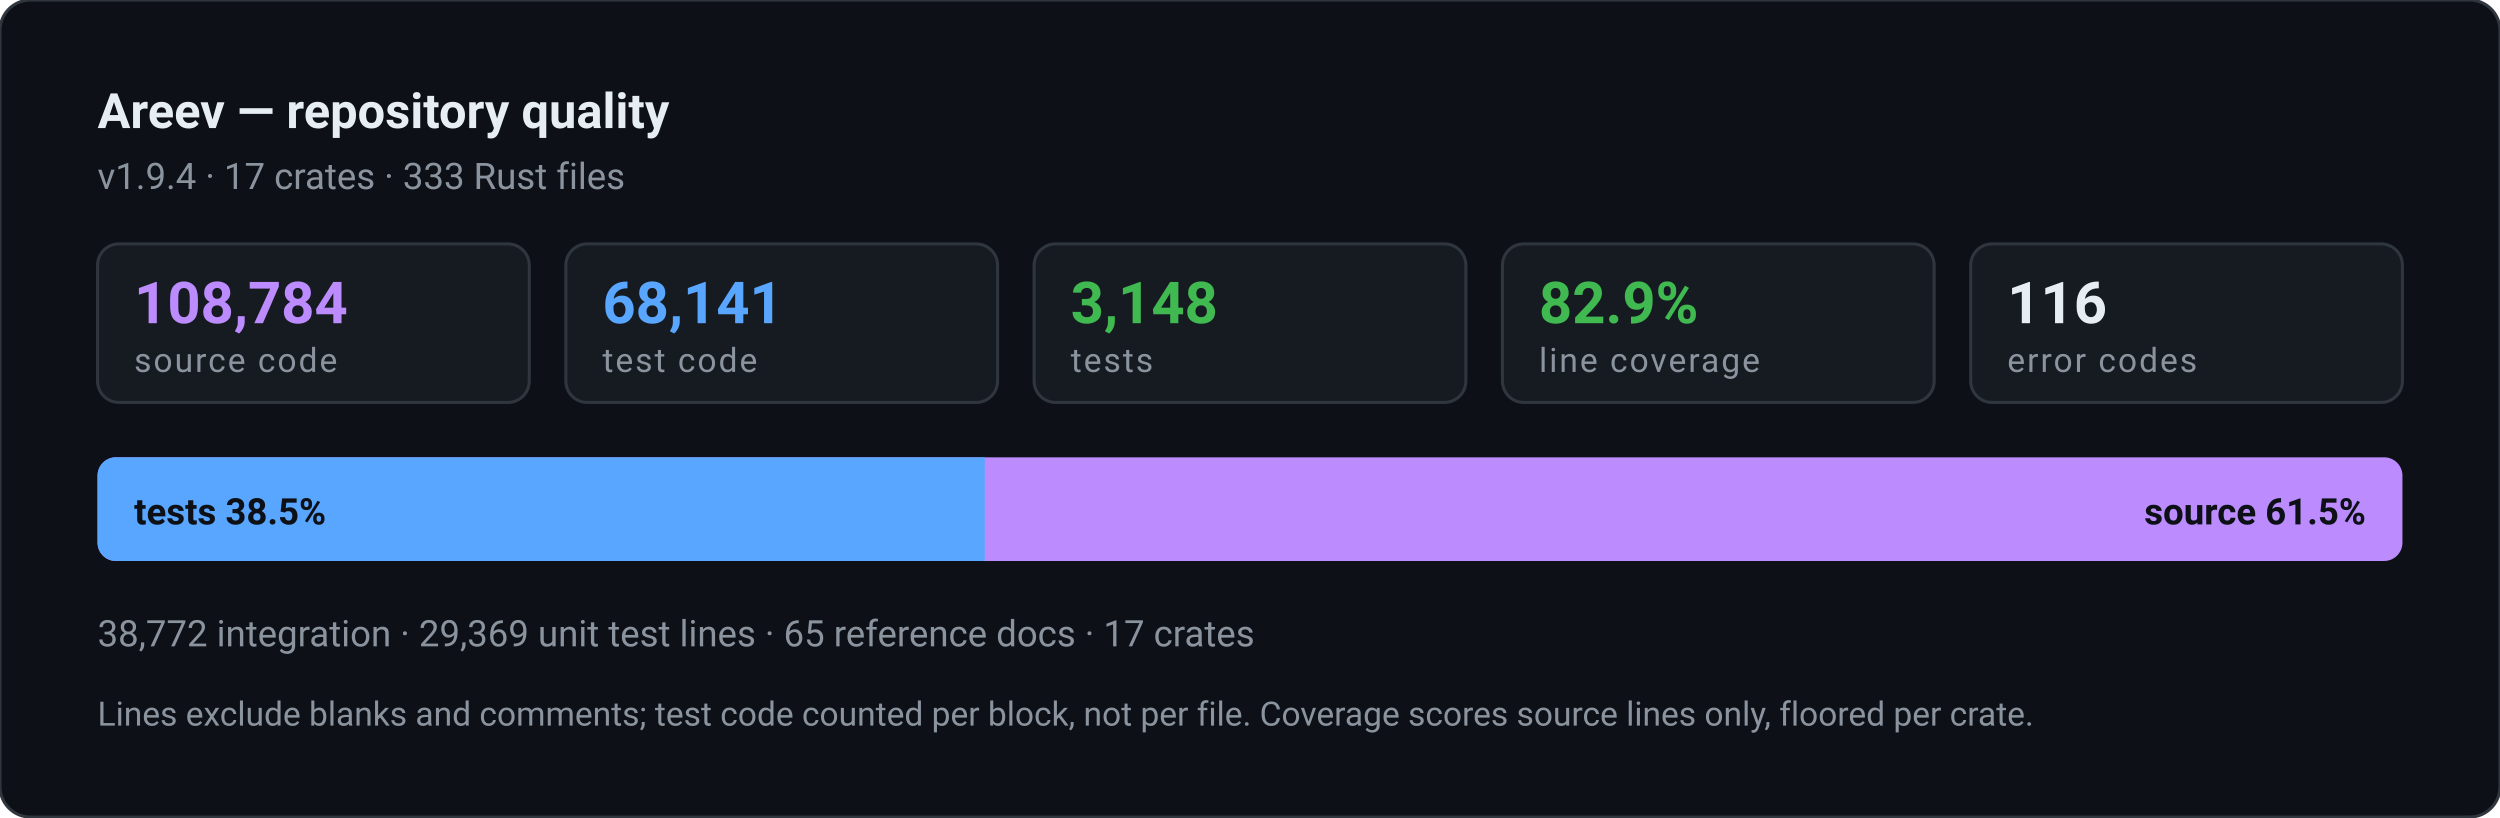
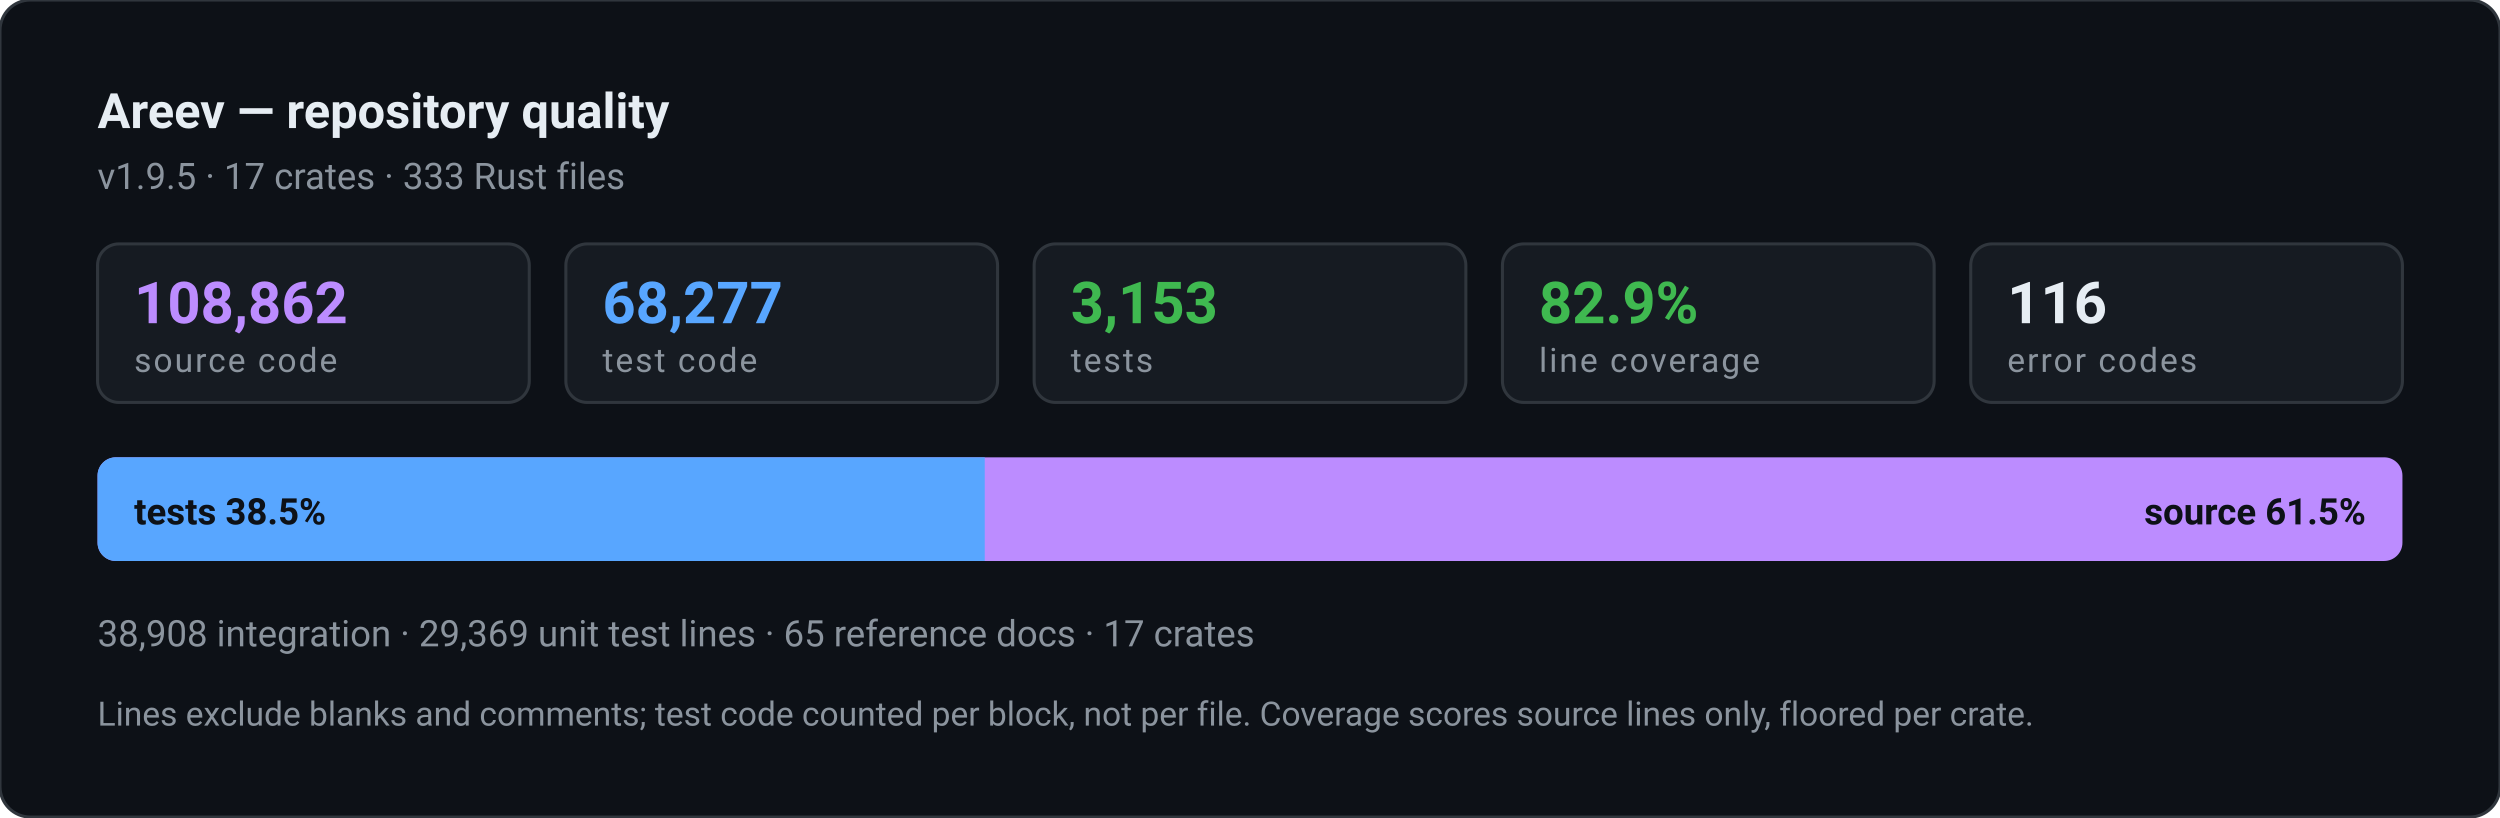
- <svg xmlns="http://www.w3.org/2000/svg" width="820" height="268" viewBox="0 0 820 268" role="img" aria-label="Areev repository quality: 68,141 lines of test code against 108,784 lines of source, 3,148 tests, 82.9% line coverage">
+ <svg xmlns="http://www.w3.org/2000/svg" width="820" height="268" viewBox="0 0 820 268" role="img" aria-label="Areev repository quality: 68,277 lines of test code against 108,862 lines of source, 3,153 tests, 82.9% line coverage">
  <style>text{font-family:ui-sans-serif,-apple-system,"Segoe UI",Roboto,Helvetica,Arial,sans-serif}.n{font-weight:700;font-variant-numeric:tabular-nums}.l{font-size:11px;letter-spacing:.06em;text-transform:uppercase}</style>
  <rect width="820" height="268" rx="10" fill="#0d1117" stroke="#30363d" />
  <text x="32" y="42" class="n" font-size="16" fill="#e6edf3">Areev — repository quality</text>
-   <text x="32" y="62" font-size="12" fill="#8b949e">v1.9.4 · 17 crates · 333 Rust files</text>
+   <text x="32" y="62" font-size="12" fill="#8b949e">v1.9.5 · 17 crates · 333 Rust files</text>
  <rect x="32.0" y="80" width="141.6" height="52" rx="7" fill="#161b22" stroke="#30363d" />
-   <text x="44.0" y="106" class="n" font-size="19" fill="#bc8cff">108,784</text>
+   <text x="44.0" y="106" class="n" font-size="19" fill="#bc8cff">108,862</text>
  <text x="44.0" y="122" class="l" fill="#8b949e">source code</text>
  <rect x="185.6" y="80" width="141.6" height="52" rx="7" fill="#161b22" stroke="#30363d" />
-   <text x="197.6" y="106" class="n" font-size="19" fill="#58a6ff">68,141</text>
+   <text x="197.6" y="106" class="n" font-size="19" fill="#58a6ff">68,277</text>
  <text x="197.6" y="122" class="l" fill="#8b949e">test code</text>
  <rect x="339.2" y="80" width="141.6" height="52" rx="7" fill="#161b22" stroke="#30363d" />
-   <text x="351.2" y="106" class="n" font-size="19" fill="#3fb950">3,148</text>
+   <text x="351.2" y="106" class="n" font-size="19" fill="#3fb950">3,153</text>
  <text x="351.2" y="122" class="l" fill="#8b949e">tests</text>
  <rect x="492.8" y="80" width="141.6" height="52" rx="7" fill="#161b22" stroke="#30363d" />
  <text x="504.8" y="106" class="n" font-size="19" fill="#3fb950">82.9%</text>
  <text x="504.8" y="122" class="l" fill="#8b949e">line coverage</text>
  <rect x="646.4" y="80" width="141.6" height="52" rx="7" fill="#161b22" stroke="#30363d" />
  <text x="658.4" y="106" class="n" font-size="19" fill="#e6edf3">116</text>
  <text x="658.4" y="122" class="l" fill="#8b949e">error codes</text>
  <rect x="32" y="150" width="756" height="34" rx="6" fill="#bc8cff" />
  <path d="M32 156a6 6 0 0 1 6-6h285v34h-285a6 6 0 0 1-6-6z" fill="#58a6ff" />
  <text x="44" y="172" class="n" font-size="12" fill="#0d1117">tests 38.5%</text>
  <text x="776" y="172" class="n" font-size="12" fill="#0d1117" text-anchor="end">source 61.5%</text>
-   <text x="32" y="212" font-size="12" fill="#8b949e">38,772 integration · 29,369 unit test lines · 65 reference docs · 17 crates</text>
+   <text x="32" y="212" font-size="12" fill="#8b949e">38,908 integration · 29,369 unit test lines · 65 reference docs · 17 crates</text>
  <text x="32" y="238" font-size="11" fill="#8b949e">Lines exclude blanks and comments; test code counted per block, not per file. Coverage scores source lines only, floored per crate.</text>
</svg>
